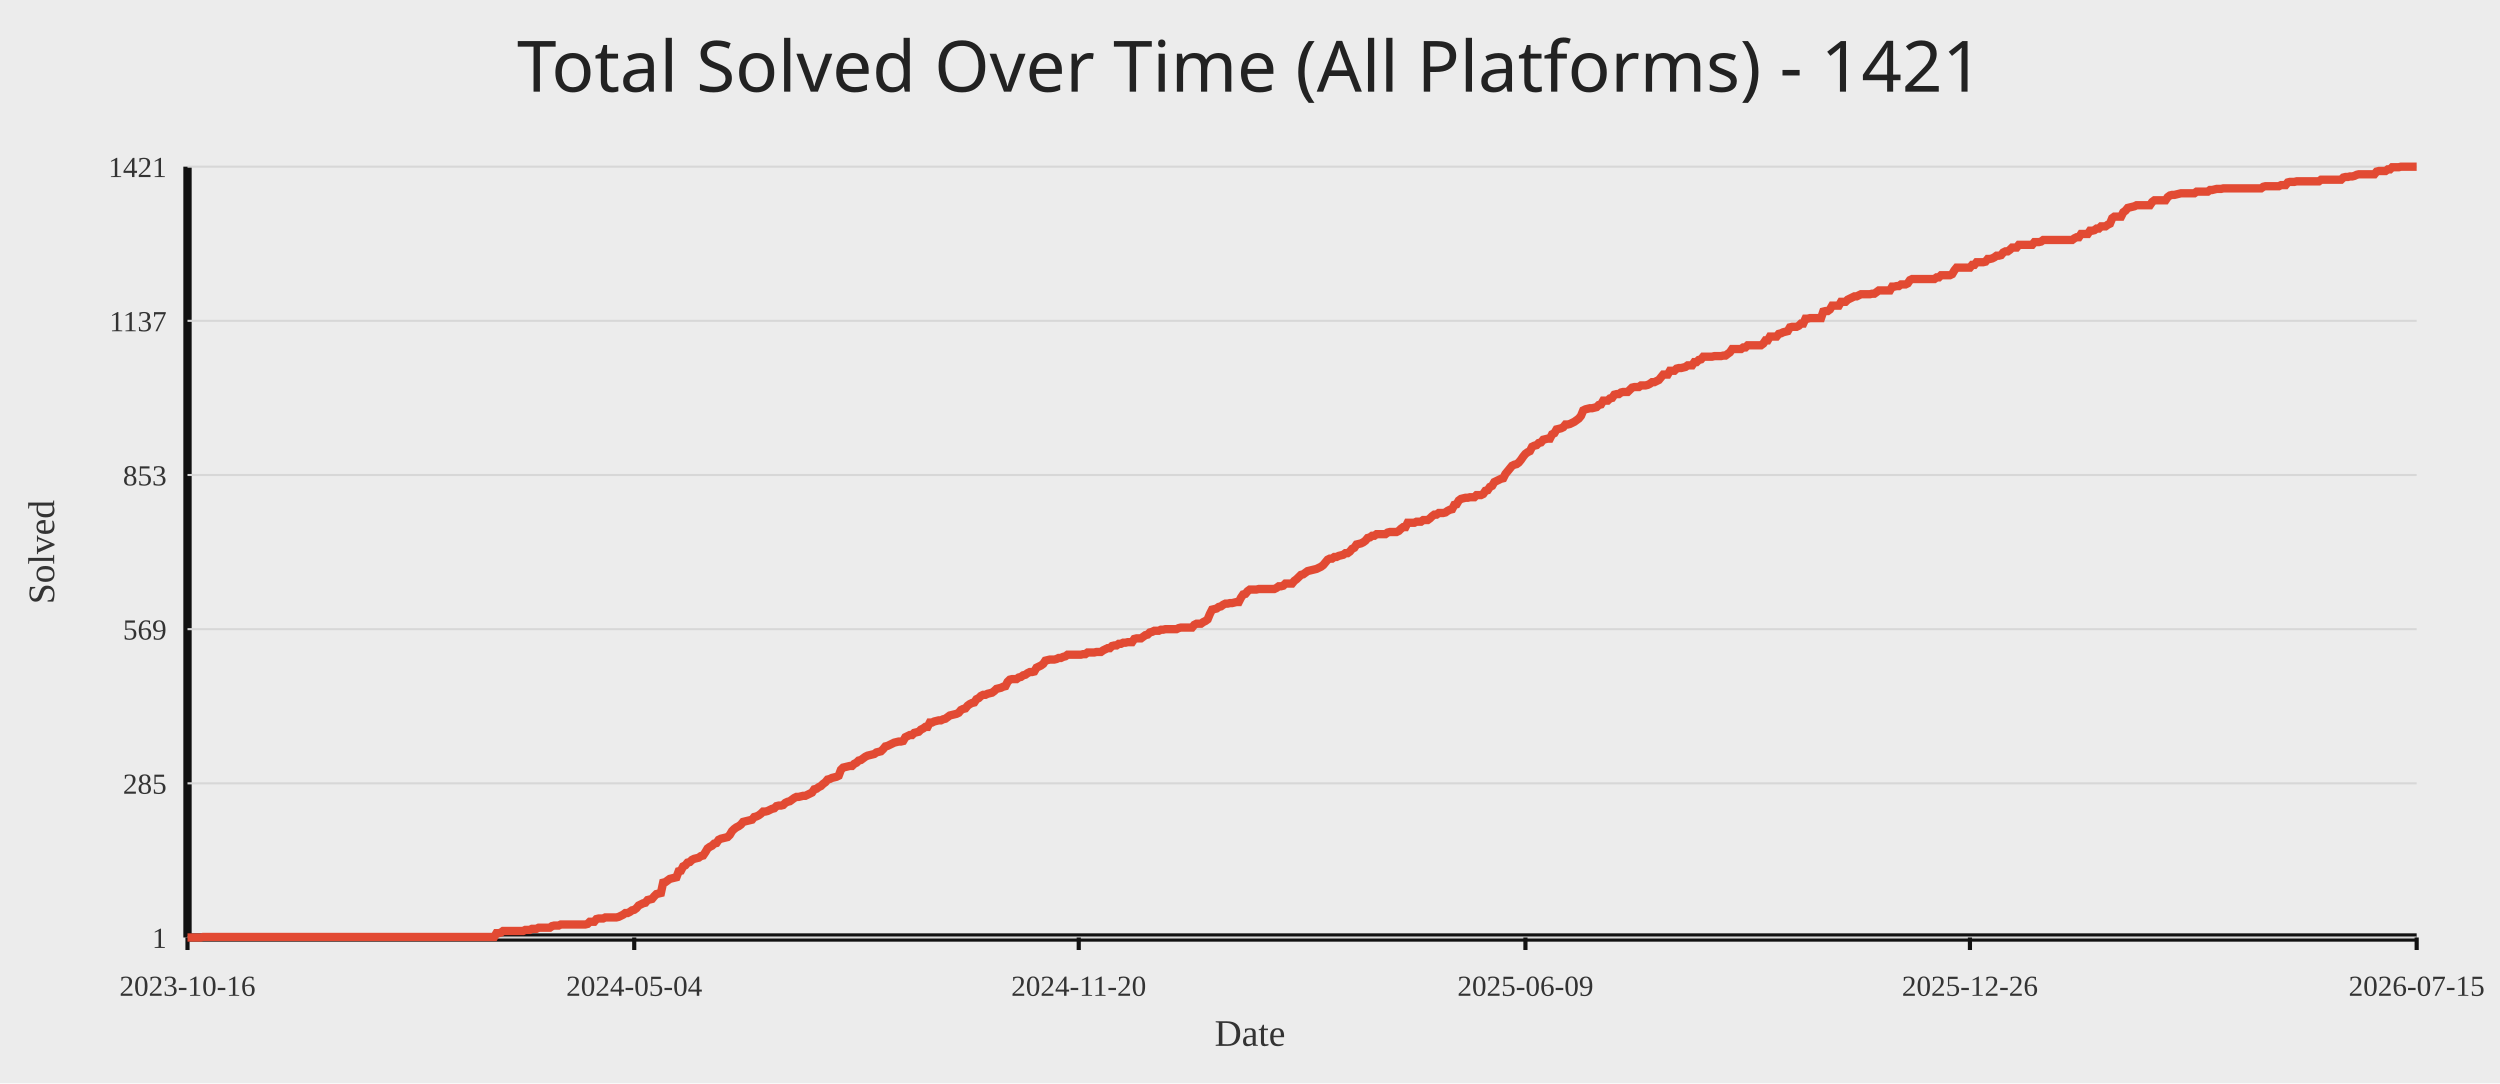
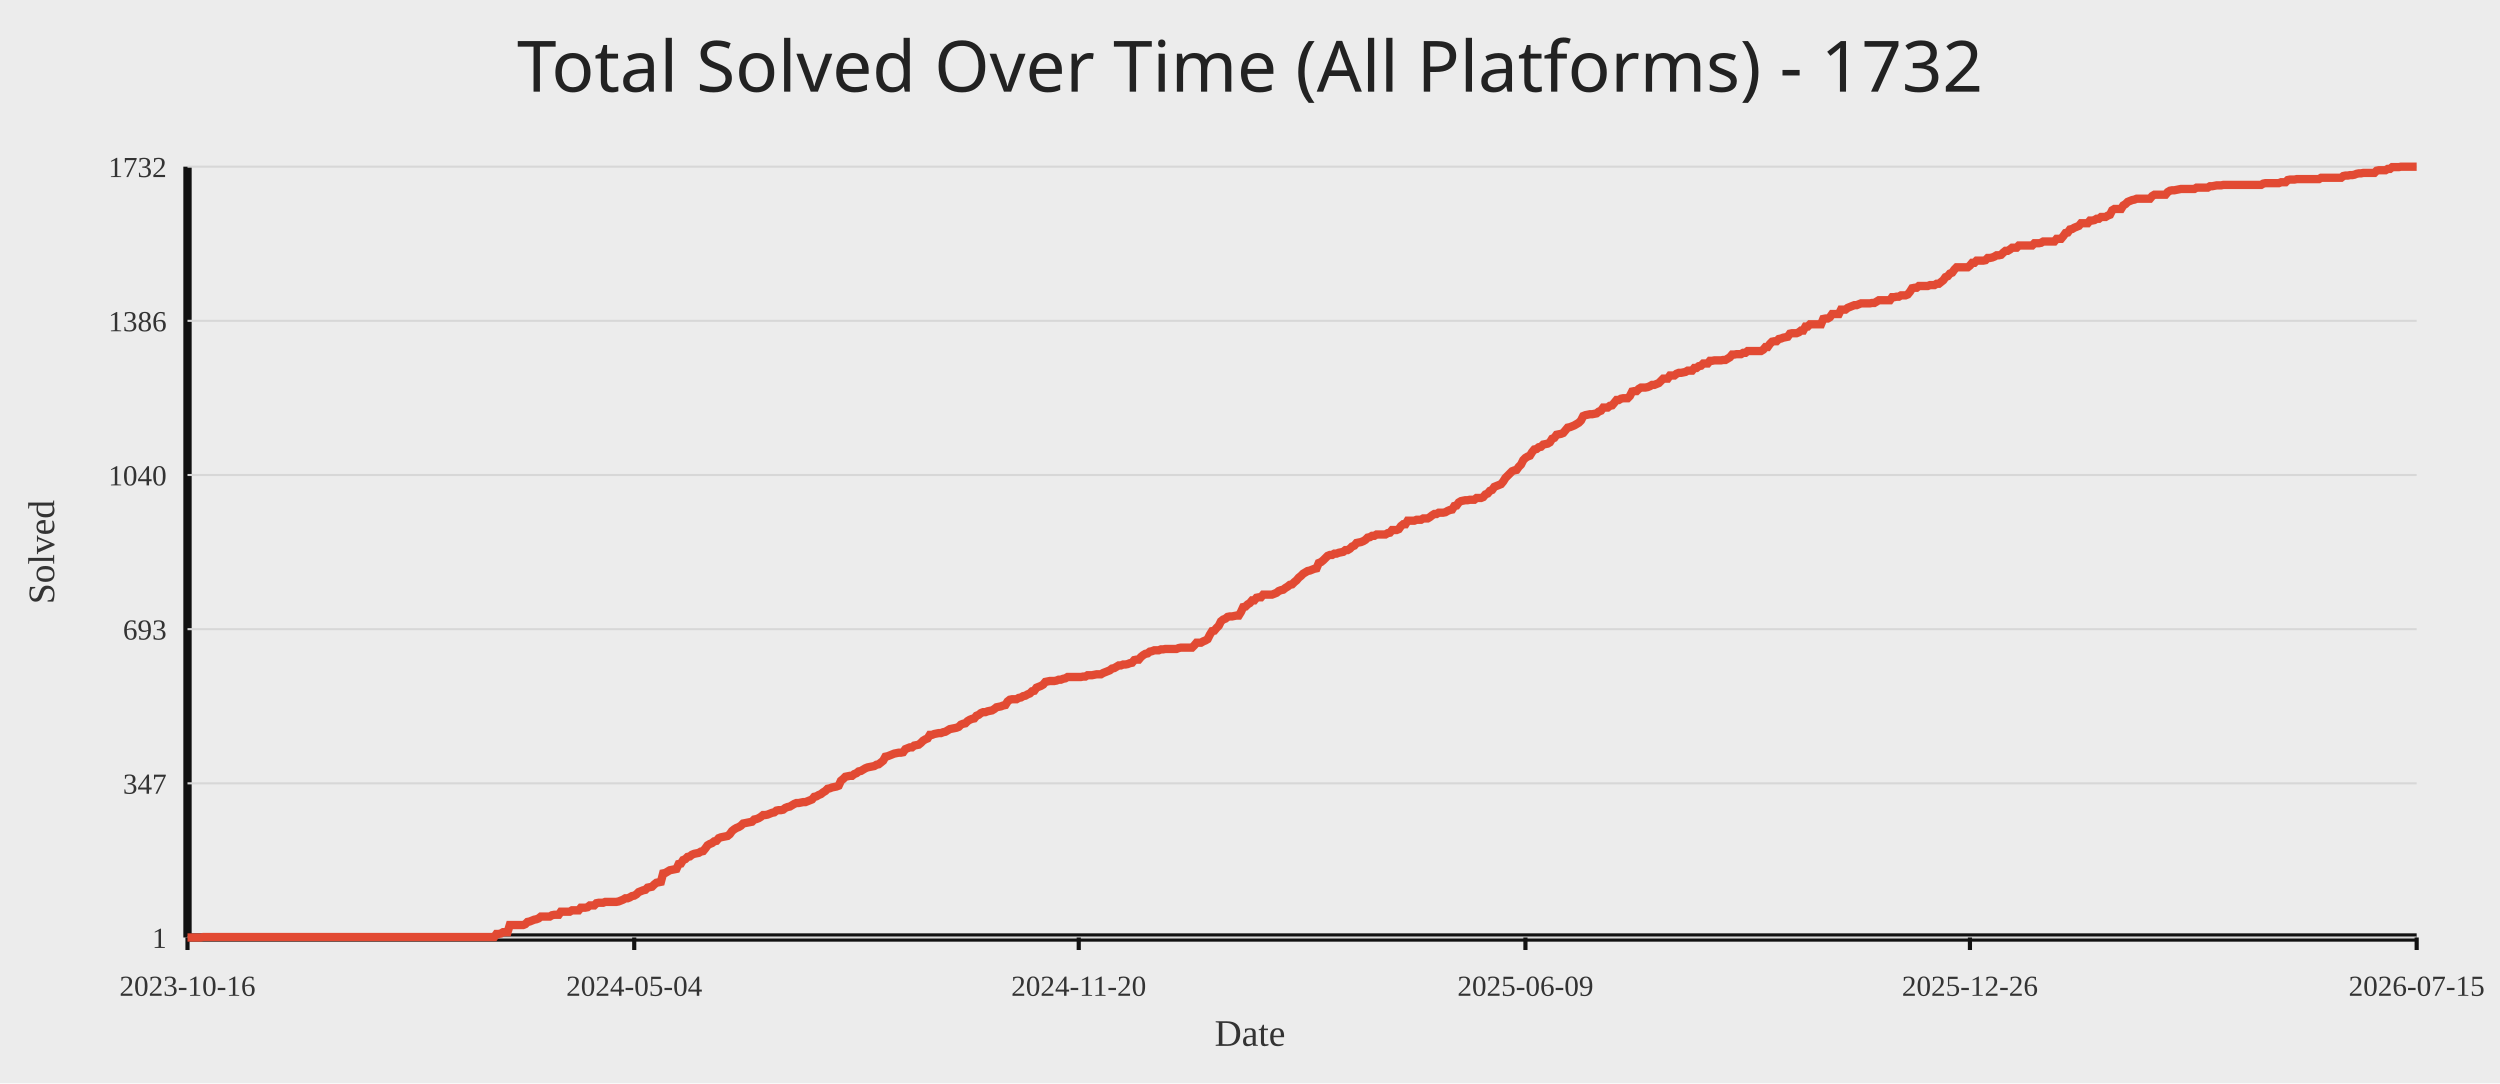
<svg xmlns="http://www.w3.org/2000/svg" width="1200" height="520">
  <rect width="100%" height="100%" fill="#ececec" />
-   <text x="50%" y="44" text-anchor="middle" fill="#222" font-size="34" font-family="Comic Sans MS, Segoe UI">Total Solved Over Time (All Platforms) - 1421</text>
+   <text x="50%" y="44" text-anchor="middle" fill="#222" font-size="34" font-family="Comic Sans MS, Segoe UI">Total Solved Over Time (All Platforms) - 1732</text>
  <line x1="90" y1="450" x2="1160" y2="450" stroke="#111" stroke-width="4" />
  <line x1="90" y1="80" x2="90" y2="450" stroke="#111" stroke-width="4" />
  <line x1="90" y1="450.00" x2="1160" y2="450.00" stroke="#d7d7d7" stroke-width="1" />
  <text x="80" y="455.00" text-anchor="end" fill="#333" font-size="14">1</text>
  <line x1="90" y1="376.00" x2="1160" y2="376.00" stroke="#d7d7d7" stroke-width="1" />
-   <text x="80" y="381.00" text-anchor="end" fill="#333" font-size="14">285</text>
+   <text x="80" y="381.00" text-anchor="end" fill="#333" font-size="14">347</text>
  <line x1="90" y1="302.00" x2="1160" y2="302.00" stroke="#d7d7d7" stroke-width="1" />
-   <text x="80" y="307.00" text-anchor="end" fill="#333" font-size="14">569</text>
+   <text x="80" y="307.00" text-anchor="end" fill="#333" font-size="14">693</text>
  <line x1="90" y1="228.00" x2="1160" y2="228.00" stroke="#d7d7d7" stroke-width="1" />
-   <text x="80" y="233.00" text-anchor="end" fill="#333" font-size="14">853</text>
+   <text x="80" y="233.00" text-anchor="end" fill="#333" font-size="14">1040</text>
  <line x1="90" y1="154.00" x2="1160" y2="154.00" stroke="#d7d7d7" stroke-width="1" />
-   <text x="80" y="159.00" text-anchor="end" fill="#333" font-size="14">1137</text>
+   <text x="80" y="159.00" text-anchor="end" fill="#333" font-size="14">1386</text>
  <line x1="90" y1="80.00" x2="1160" y2="80.00" stroke="#d7d7d7" stroke-width="1" />
-   <text x="80" y="85.00" text-anchor="end" fill="#333" font-size="14">1421</text>
+   <text x="80" y="85.00" text-anchor="end" fill="#333" font-size="14">1732</text>
  <line x1="90.00" y1="450" x2="90.00" y2="456" stroke="#111" stroke-width="2" />
  <text x="90.00" y="478" text-anchor="middle" fill="#333" font-size="14">2023-10-16</text>
  <line x1="304.43" y1="450" x2="304.43" y2="456" stroke="#111" stroke-width="2" />
  <text x="304.43" y="478" text-anchor="middle" fill="#333" font-size="14">2024-05-04</text>
  <line x1="517.79" y1="450" x2="517.79" y2="456" stroke="#111" stroke-width="2" />
  <text x="517.79" y="478" text-anchor="middle" fill="#333" font-size="14">2024-11-20</text>
  <line x1="732.21" y1="450" x2="732.21" y2="456" stroke="#111" stroke-width="2" />
  <text x="732.21" y="478" text-anchor="middle" fill="#333" font-size="14">2025-06-09</text>
  <line x1="945.57" y1="450" x2="945.57" y2="456" stroke="#111" stroke-width="2" />
  <text x="945.57" y="478" text-anchor="middle" fill="#333" font-size="14">2025-12-26</text>
  <line x1="1160.00" y1="450" x2="1160.00" y2="456" stroke="#111" stroke-width="2" />
  <text x="1160.00" y="478" text-anchor="middle" fill="#333" font-size="14">2026-07-15</text>
-   <polyline fill="none" stroke="#e24a33" stroke-width="4" points="90.00,450.00 91.07,450.00 92.13,450.00 93.20,450.00 94.27,450.00 95.33,450.00 96.40,450.00 97.47,449.74 98.53,449.74 99.60,449.74 100.67,449.74 101.73,449.74 102.80,449.74 103.87,449.74 104.94,449.74 106.00,449.74 107.07,449.74 108.14,449.74 109.20,449.74 110.27,449.74 111.34,449.74 112.40,449.74 113.47,449.74 114.54,449.74 115.60,449.74 116.67,449.74 117.74,449.74 118.80,449.74 119.87,449.74 120.94,449.74 122.00,449.74 123.07,449.74 124.14,449.74 125.20,449.74 126.27,449.74 127.34,449.74 128.40,449.74 129.47,449.74 130.54,449.74 131.61,449.74 132.67,449.74 133.74,449.74 134.81,449.74 135.87,449.74 136.94,449.74 138.01,449.74 139.07,449.74 140.14,449.74 141.21,449.74 142.27,449.74 143.34,449.74 144.41,449.74 145.47,449.74 146.54,449.74 147.61,449.74 148.67,449.74 149.74,449.74 150.81,449.74 151.87,449.74 152.94,449.74 154.01,449.74 155.07,449.74 156.14,449.74 157.21,449.74 158.28,449.74 159.34,449.74 160.41,449.74 161.48,449.74 162.54,449.74 163.61,449.74 164.68,449.74 165.74,449.74 166.81,449.74 167.88,449.74 168.94,449.74 170.01,449.74 171.08,449.74 172.14,449.74 173.21,449.74 174.28,449.74 175.34,449.74 176.41,449.74 177.48,449.74 178.54,449.74 179.61,449.74 180.68,449.74 181.74,449.74 182.81,449.74 183.88,449.74 184.95,449.74 186.01,449.74 187.08,449.74 188.15,449.74 189.21,449.74 190.28,449.74 191.35,449.74 192.41,449.74 193.48,449.74 194.55,449.74 195.61,449.74 196.68,449.74 197.75,449.74 198.81,449.74 199.88,449.74 200.95,449.74 202.01,449.74 203.08,449.74 204.15,449.74 205.21,449.74 206.28,449.74 207.35,449.74 208.41,449.74 209.48,449.74 210.55,449.74 211.62,449.74 212.68,449.74 213.75,449.74 214.82,449.74 215.88,449.74 216.95,449.74 218.02,449.74 219.08,449.74 220.15,449.74 221.22,449.74 222.28,449.74 223.35,449.74 224.42,449.74 225.48,449.74 226.55,449.74 227.62,449.74 228.68,449.74 229.75,449.74 230.82,449.74 231.88,449.74 232.95,449.74 234.02,449.74 235.08,449.74 236.15,449.74 237.22,449.74 238.29,447.92 239.35,447.92 240.42,447.65 241.49,446.87 242.55,446.87 243.62,446.87 244.69,446.87 245.75,446.87 246.82,446.87 247.89,446.87 248.95,446.87 250.02,446.87 251.09,446.87 252.15,446.35 253.22,446.35 254.29,446.35 255.35,445.83 256.42,445.83 257.49,445.83 258.55,445.31 259.62,445.31 260.69,445.31 261.75,445.31 262.82,445.31 263.89,445.31 264.96,444.53 266.02,444.27 267.09,444.27 268.16,444.27 269.22,443.75 270.29,443.75 271.36,443.75 272.42,443.75 273.49,443.75 274.56,443.75 275.62,443.75 276.69,443.75 277.76,443.75 278.82,443.75 279.89,443.75 280.96,443.75 282.02,443.49 283.09,442.44 284.16,442.44 285.22,442.44 286.29,441.14 287.36,440.88 288.42,440.88 289.49,440.88 290.56,440.36 291.63,440.36 292.69,440.36 293.76,440.36 294.83,440.36 295.89,440.36 296.96,440.10 298.03,439.58 299.09,439.06 300.16,438.27 301.23,438.27 302.29,437.75 303.36,436.97 304.43,436.71 305.49,435.93 306.56,434.63 307.63,434.11 308.69,433.58 309.76,433.32 310.83,432.02 311.89,431.76 312.96,431.50 314.03,430.20 315.09,429.15 316.16,428.89 317.23,428.63 318.30,423.68 319.36,423.42 320.43,422.64 321.50,421.86 322.56,421.60 323.63,421.34 324.70,421.08 325.76,418.21 326.83,417.95 327.90,415.87 328.96,415.35 330.03,414.04 331.10,413.78 332.16,412.74 333.23,412.22 334.30,411.96 335.36,411.70 336.43,410.92 337.50,410.65 338.56,409.09 339.63,407.27 340.70,406.49 341.76,405.96 342.83,404.92 343.90,404.66 344.97,403.10 346.03,402.58 347.10,402.32 348.17,402.06 349.23,401.80 350.30,400.75 351.37,398.93 352.43,397.89 353.50,397.11 354.57,396.58 355.63,395.80 356.70,394.50 357.77,394.24 358.83,393.98 359.90,393.72 360.97,393.46 362.03,392.15 363.10,391.89 364.17,391.37 365.23,390.59 366.30,389.55 367.37,389.55 368.43,389.29 369.50,388.77 370.57,388.25 371.64,387.99 372.70,386.94 373.77,386.68 374.84,386.68 375.90,386.42 376.97,385.38 378.04,384.86 379.10,384.60 380.17,383.82 381.24,383.04 382.30,382.51 383.37,382.51 384.44,382.25 385.50,381.99 386.57,381.99 387.64,381.47 388.70,380.95 389.77,380.43 390.84,378.87 391.90,378.61 392.97,377.82 394.04,377.30 395.10,376.26 396.17,375.48 397.24,374.18 398.31,373.92 399.37,373.39 400.44,373.13 401.51,372.87 402.57,372.35 403.64,369.49 404.71,368.44 405.77,368.18 406.84,367.92 407.91,367.66 408.97,367.66 410.04,366.62 411.11,366.10 412.17,365.06 413.24,364.80 414.31,364.01 415.37,363.23 416.44,362.71 417.51,362.45 418.57,362.19 419.64,361.93 420.71,361.15 421.77,360.89 422.84,360.63 423.91,359.58 424.98,358.28 426.04,358.02 427.11,357.50 428.18,356.98 429.24,356.46 430.31,356.20 431.38,355.94 432.44,355.94 433.51,355.68 434.58,353.85 435.64,353.33 436.71,352.81 437.78,352.81 438.84,351.77 439.91,351.51 440.98,351.25 442.04,350.20 443.11,349.68 444.18,348.90 445.24,348.90 446.31,346.82 447.38,346.82 448.44,346.30 449.51,346.04 450.58,345.77 451.65,345.77 452.71,345.25 453.78,344.99 454.85,344.21 455.91,343.43 456.98,343.17 458.05,342.91 459.11,342.65 460.18,342.13 461.25,340.82 462.31,340.30 463.38,340.04 464.45,338.74 465.51,337.96 466.58,337.44 467.65,337.18 468.71,335.61 469.78,335.09 470.85,334.05 471.91,333.53 472.98,333.53 474.05,333.01 475.11,332.75 476.18,332.49 477.25,331.70 478.32,330.66 479.38,330.40 480.45,330.14 481.52,329.62 482.58,329.36 483.65,327.27 484.72,326.23 485.78,325.97 486.85,325.97 487.92,325.97 488.98,325.19 490.05,324.93 491.12,324.15 492.18,323.89 493.25,323.11 494.32,322.58 495.38,322.58 496.45,322.32 497.52,320.50 498.58,319.98 499.65,319.46 500.72,318.68 501.78,317.11 502.85,316.85 503.92,316.59 504.99,316.59 506.05,316.59 507.12,316.33 508.19,315.81 509.25,315.81 510.32,315.29 511.39,315.03 512.45,314.25 513.52,314.25 514.59,314.25 515.65,314.25 516.72,314.25 517.79,314.25 518.85,314.25 519.92,313.99 520.99,313.99 522.05,313.20 523.12,313.20 524.19,313.20 525.25,313.20 526.32,312.94 527.39,312.94 528.45,312.94 529.52,312.16 530.59,311.64 531.66,311.12 532.72,311.12 533.79,310.08 534.86,309.82 535.92,309.82 536.99,309.04 538.06,309.04 539.12,308.51 540.19,308.51 541.26,308.25 542.32,308.25 543.39,308.25 544.46,306.69 545.52,306.43 546.59,306.43 547.66,306.43 548.72,305.65 549.79,304.87 550.86,304.61 551.92,303.56 552.99,303.30 554.06,302.78 555.12,302.78 556.19,302.78 557.26,302.26 558.33,302.26 559.39,302.00 560.46,302.00 561.53,302.00 562.59,302.00 563.66,302.00 564.73,302.00 565.79,301.48 566.86,301.22 567.93,301.22 568.99,301.22 570.06,301.22 571.13,301.22 572.19,301.22 573.26,299.92 574.33,299.39 575.39,299.39 576.46,299.39 577.53,298.61 578.59,298.09 579.66,297.31 580.73,294.70 581.79,292.62 582.86,292.36 583.93,292.10 585.00,291.32 586.06,291.06 587.13,290.27 588.20,289.75 589.26,289.75 590.33,289.49 591.40,289.49 592.46,289.23 593.53,288.97 594.60,288.97 595.66,286.89 596.73,285.32 597.80,285.06 598.86,283.76 599.93,282.98 601.00,282.98 602.06,282.98 603.13,282.98 604.20,282.72 605.26,282.72 606.33,282.72 607.40,282.72 608.46,282.72 609.53,282.72 610.60,282.72 611.67,282.72 612.73,282.20 613.80,281.42 614.87,281.42 615.93,281.15 617.00,280.11 618.07,280.11 619.13,280.11 620.20,280.11 621.27,278.81 622.33,278.03 623.40,276.99 624.47,275.94 625.53,275.68 626.60,274.90 627.67,274.12 628.73,273.86 629.80,273.60 630.87,273.34 631.93,273.08 633.00,272.56 634.07,272.04 635.13,271.25 636.20,269.95 637.27,268.65 638.33,268.13 639.40,268.13 640.47,267.35 641.54,267.35 642.60,266.82 643.67,266.56 644.74,266.30 645.80,265.52 646.87,265.52 647.94,264.74 649.00,263.44 650.07,262.92 651.14,261.35 652.20,261.09 653.27,260.83 654.34,260.31 655.40,259.53 656.47,258.23 657.54,257.96 658.60,257.18 659.67,257.18 660.74,256.40 661.80,256.40 662.87,256.40 663.94,256.40 665.00,256.40 666.07,255.62 667.14,255.36 668.21,255.36 669.27,255.36 670.34,255.36 671.41,254.84 672.47,253.80 673.54,253.01 674.61,253.01 675.67,250.93 676.74,250.93 677.81,250.93 678.87,250.93 679.94,250.41 681.01,250.41 682.07,250.41 683.14,249.63 684.21,249.63 685.27,249.63 686.34,248.85 687.41,247.80 688.47,247.02 689.54,247.02 690.61,246.24 691.67,246.24 692.74,246.24 693.81,245.98 694.88,245.20 695.94,244.68 697.01,244.42 698.08,242.33 699.14,242.07 700.21,240.25 701.28,239.46 702.34,239.20 703.41,238.94 704.48,238.94 705.54,238.68 706.61,238.68 707.68,238.68 708.74,237.64 709.81,237.64 710.88,237.64 711.94,237.12 713.01,235.56 714.08,235.30 715.14,233.73 716.21,233.21 717.28,231.39 718.34,230.87 719.41,230.35 720.48,229.82 721.55,229.56 722.61,227.48 723.68,226.18 724.75,224.87 725.81,223.57 726.88,223.05 727.95,222.79 729.01,222.01 730.08,220.70 731.15,219.14 732.21,217.84 733.28,217.06 734.35,216.54 735.41,214.45 736.48,213.93 737.55,213.67 738.61,212.63 739.68,212.37 740.75,211.06 741.81,210.80 742.88,210.54 743.95,210.54 745.01,208.46 746.08,207.94 747.15,206.11 748.22,205.85 749.28,205.59 750.35,205.07 751.42,203.77 752.48,203.77 753.55,203.51 754.62,202.99 755.68,202.46 756.75,201.68 757.82,200.90 758.88,199.60 759.95,196.99 761.02,196.47 762.08,196.21 763.15,195.95 764.22,195.95 765.28,195.69 766.35,195.43 767.42,194.39 768.48,194.13 769.55,192.30 770.62,192.30 771.68,192.30 772.75,191.26 773.82,191.00 774.89,189.44 775.95,189.18 777.02,189.18 778.09,188.39 779.15,188.13 780.22,188.13 781.29,188.13 782.35,187.09 783.42,186.05 784.49,185.79 785.55,185.79 786.62,185.79 787.69,185.01 788.75,185.01 789.82,185.01 790.89,184.75 791.95,184.23 793.02,183.44 794.09,183.44 795.15,182.92 796.22,182.40 797.29,181.10 798.35,179.80 799.42,179.80 800.49,179.80 801.56,177.97 802.62,177.97 803.69,177.97 804.76,176.93 805.82,176.67 806.89,176.67 807.96,176.41 809.02,176.15 810.09,175.37 811.16,175.37 812.22,175.37 813.29,173.80 814.36,173.80 815.42,172.76 816.49,172.50 817.56,171.20 818.62,171.20 819.69,171.20 820.76,171.20 821.82,171.20 822.89,170.94 823.96,170.94 825.02,170.94 826.09,170.94 827.16,170.68 828.23,170.68 829.29,169.89 830.36,169.11 831.43,167.55 832.49,167.55 833.56,167.55 834.63,167.55 835.69,167.55 836.76,166.77 837.83,166.77 838.89,165.73 839.96,165.73 841.03,165.73 842.09,165.73 843.16,165.73 844.23,165.73 845.29,165.73 846.36,164.94 847.43,163.38 848.49,163.38 849.56,161.56 850.63,161.56 851.69,161.56 852.76,161.56 853.83,160.25 854.90,159.99 855.96,159.47 857.03,159.21 858.10,158.95 859.16,157.13 860.23,156.87 861.30,156.87 862.36,156.87 863.43,156.35 864.50,155.30 865.56,155.30 866.63,152.96 867.70,152.96 868.76,152.70 869.83,152.70 870.90,152.70 871.96,152.70 873.03,152.70 874.10,152.70 875.16,149.57 876.23,149.31 877.30,149.31 878.36,148.53 879.43,146.70 880.50,146.70 881.57,146.70 882.63,146.70 883.70,144.88 884.77,144.88 885.83,144.88 886.90,143.84 887.97,143.32 889.03,142.80 890.10,142.27 891.17,142.27 892.23,141.75 893.30,141.23 894.37,141.23 895.43,141.23 896.50,141.23 897.57,141.23 898.63,140.97 899.70,140.97 900.77,140.19 901.83,139.41 902.90,139.41 903.97,139.41 905.03,139.41 906.10,139.41 907.17,139.41 908.24,137.58 909.30,137.58 910.37,137.32 911.44,137.32 912.50,136.54 913.57,136.54 914.64,136.54 915.70,136.02 916.77,134.46 917.84,133.94 918.90,133.94 919.97,133.94 921.04,133.94 922.10,133.94 923.17,133.94 924.24,133.94 925.30,133.94 926.37,133.94 927.44,133.94 928.50,133.94 929.57,133.15 930.64,133.15 931.70,132.11 932.77,132.11 933.84,132.11 934.91,132.11 935.97,132.11 937.04,131.59 938.11,129.77 939.17,128.46 940.24,128.46 941.31,128.46 942.37,128.46 943.44,128.46 944.51,128.46 945.57,128.46 946.64,127.16 947.71,127.16 948.77,125.86 949.84,125.86 950.91,125.86 951.97,125.86 953.04,125.60 954.11,124.30 955.17,124.30 956.24,124.04 957.31,123.51 958.37,122.73 959.44,122.73 960.51,122.47 961.58,121.17 962.64,120.65 963.71,120.65 964.78,119.87 965.84,118.82 966.91,118.82 967.98,118.82 969.04,117.52 970.11,117.52 971.18,117.52 972.24,117.52 973.31,117.52 974.38,117.52 975.44,117.52 976.51,116.22 977.58,116.22 978.64,116.22 979.71,115.96 980.78,115.18 981.84,115.18 982.91,115.18 983.98,115.18 985.04,115.18 986.11,115.18 987.18,115.18 988.25,115.18 989.31,115.18 990.38,115.18 991.45,115.18 992.51,115.18 993.58,115.18 994.65,115.18 995.71,114.39 996.78,113.87 997.85,113.87 998.91,112.31 999.98,112.31 1001.05,112.31 1002.11,112.31 1003.18,110.75 1004.25,110.75 1005.31,110.49 1006.38,109.70 1007.45,109.70 1008.51,108.66 1009.58,108.66 1010.65,108.66 1011.71,107.88 1012.78,107.36 1013.85,104.75 1014.92,103.97 1015.98,103.97 1017.05,103.97 1018.12,103.97 1019.18,101.89 1020.25,101.11 1021.32,99.80 1022.38,99.54 1023.45,99.28 1024.52,99.02 1025.58,98.50 1026.65,98.50 1027.72,98.50 1028.78,98.50 1029.85,98.50 1030.92,98.50 1031.98,98.50 1033.05,96.94 1034.12,96.15 1035.18,96.15 1036.25,96.15 1037.32,96.15 1038.38,96.15 1039.45,96.15 1040.52,94.59 1041.59,93.81 1042.65,93.55 1043.72,93.55 1044.79,93.29 1045.85,93.03 1046.92,92.77 1047.99,92.77 1049.05,92.77 1050.12,92.77 1051.19,92.77 1052.25,92.77 1053.32,92.77 1054.39,91.99 1055.45,91.99 1056.52,91.99 1057.59,91.99 1058.65,91.99 1059.72,91.99 1060.79,91.20 1061.85,91.20 1062.92,90.94 1063.99,90.68 1065.05,90.68 1066.12,90.68 1067.19,90.42 1068.26,90.42 1069.32,90.42 1070.39,90.42 1071.46,90.42 1072.52,90.42 1073.59,90.42 1074.66,90.42 1075.72,90.42 1076.79,90.42 1077.86,90.42 1078.92,90.42 1079.99,90.42 1081.06,90.42 1082.12,90.42 1083.19,90.42 1084.26,90.42 1085.32,90.42 1086.39,89.64 1087.46,89.38 1088.52,89.38 1089.59,89.38 1090.66,89.38 1091.72,89.38 1092.79,89.38 1093.86,89.38 1094.93,88.86 1095.99,88.86 1097.06,88.86 1098.13,87.56 1099.19,87.30 1100.26,87.30 1101.33,87.30 1102.39,87.04 1103.46,87.04 1104.53,87.04 1105.59,87.04 1106.66,87.04 1107.73,87.04 1108.79,87.04 1109.86,87.04 1110.93,87.04 1111.99,87.04 1113.06,87.04 1114.13,86.25 1115.19,86.25 1116.26,86.25 1117.33,86.25 1118.39,86.25 1119.46,86.25 1120.53,86.25 1121.60,86.25 1122.66,86.25 1123.73,86.25 1124.80,85.21 1125.86,84.95 1126.93,84.95 1128.00,84.69 1129.06,84.69 1130.13,84.43 1131.20,83.91 1132.26,83.65 1133.33,83.65 1134.40,83.65 1135.46,83.65 1136.53,83.65 1137.60,83.65 1138.66,83.65 1139.73,83.65 1140.80,82.35 1141.86,82.08 1142.93,82.08 1144.00,82.08 1145.06,82.08 1146.13,81.30 1147.20,81.30 1148.27,80.26 1149.33,80.26 1150.40,80.26 1151.47,80.26 1152.53,80.00 1153.60,80.00 1154.67,80.00 1155.73,80.00 1156.80,80.00 1157.87,80.00 1158.93,80.00 1160.00,80.00" />
+   <polyline fill="none" stroke="#e24a33" stroke-width="4" points="90.00,450.00 91.07,450.00 92.13,450.00 93.20,450.00 94.27,450.00 95.33,450.00 96.40,450.00 97.47,449.79 98.53,449.79 99.60,449.79 100.67,449.79 101.73,449.79 102.80,449.79 103.87,449.79 104.94,449.79 106.00,449.79 107.07,449.79 108.14,449.79 109.20,449.79 110.27,449.79 111.34,449.79 112.40,449.79 113.47,449.79 114.54,449.79 115.60,449.79 116.67,449.79 117.74,449.79 118.80,449.79 119.87,449.79 120.94,449.79 122.00,449.79 123.07,449.79 124.14,449.79 125.20,449.79 126.27,449.79 127.34,449.79 128.40,449.79 129.47,449.79 130.54,449.79 131.61,449.79 132.67,449.79 133.74,449.79 134.81,449.79 135.87,449.79 136.94,449.79 138.01,449.79 139.07,449.79 140.14,449.79 141.21,449.79 142.27,449.79 143.34,449.79 144.41,449.79 145.47,449.79 146.54,449.79 147.61,449.79 148.67,449.79 149.74,449.79 150.81,449.79 151.87,449.79 152.94,449.79 154.01,449.79 155.07,449.79 156.14,449.79 157.21,449.79 158.28,449.79 159.34,449.79 160.41,449.79 161.48,449.79 162.54,449.79 163.61,449.79 164.68,449.79 165.74,449.79 166.81,449.79 167.88,449.79 168.94,449.79 170.01,449.79 171.08,449.79 172.14,449.79 173.21,449.79 174.28,449.79 175.34,449.79 176.41,449.79 177.48,449.79 178.54,449.79 179.61,449.79 180.68,449.79 181.74,449.79 182.81,449.79 183.88,449.79 184.95,449.79 186.01,449.79 187.08,449.79 188.15,449.79 189.21,449.79 190.28,449.79 191.35,449.79 192.41,449.79 193.48,449.79 194.55,449.79 195.61,449.79 196.68,449.79 197.75,449.79 198.81,449.79 199.88,449.79 200.95,449.79 202.01,449.79 203.08,449.79 204.15,449.79 205.21,449.79 206.28,449.79 207.35,449.79 208.41,449.79 209.48,449.79 210.55,449.79 211.62,449.79 212.68,449.79 213.75,449.79 214.82,449.79 215.88,449.79 216.95,449.79 218.02,449.79 219.08,449.79 220.15,449.79 221.22,449.79 222.28,449.79 223.35,449.79 224.42,449.79 225.48,449.79 226.55,449.79 227.62,449.79 228.68,449.79 229.75,449.79 230.82,449.79 231.88,449.79 232.95,449.79 234.02,449.79 235.08,449.79 236.15,449.79 237.22,449.79 238.29,448.29 239.35,448.29 240.42,448.08 241.49,447.44 242.55,447.44 243.62,447.44 244.69,444.02 245.75,444.02 246.82,444.02 247.89,444.02 248.95,444.02 250.02,444.02 251.09,444.02 252.15,443.59 253.22,442.52 254.29,442.31 255.35,441.88 256.42,441.45 257.49,441.24 258.55,440.81 259.62,439.95 260.69,439.95 261.75,439.95 262.82,439.95 263.89,439.95 264.96,439.31 266.02,439.10 267.09,439.10 268.16,439.10 269.22,437.60 270.29,437.60 271.36,437.60 272.42,437.60 273.49,437.60 274.56,436.96 275.62,436.96 276.69,436.96 277.76,436.96 278.82,435.68 279.89,435.68 280.96,435.68 282.02,435.47 283.09,434.61 284.16,434.61 285.22,434.61 286.29,433.54 287.36,433.33 288.42,433.33 289.49,433.33 290.56,432.90 291.63,432.90 292.69,432.90 293.76,432.90 294.83,432.90 295.89,432.90 296.96,432.69 298.03,432.26 299.09,431.83 300.16,431.19 301.23,431.19 302.29,430.76 303.36,430.12 304.43,429.91 305.49,429.27 306.56,428.20 307.63,427.77 308.69,427.34 309.76,427.13 310.83,426.06 311.89,425.85 312.96,425.63 314.03,424.56 315.09,423.71 316.16,423.50 317.23,423.28 318.30,419.22 319.36,419.01 320.43,418.37 321.50,417.72 322.56,417.51 323.63,417.30 324.70,417.08 325.76,414.73 326.83,414.52 327.90,412.81 328.96,412.38 330.03,411.31 331.10,411.10 332.16,410.24 333.23,409.82 334.30,409.60 335.36,409.39 336.43,408.75 337.50,408.53 338.56,407.25 339.63,405.75 340.70,405.11 341.76,404.69 342.83,403.83 343.90,403.62 344.97,402.33 346.03,401.91 347.10,401.69 348.17,401.48 349.23,401.27 350.30,400.41 351.37,398.91 352.43,398.06 353.50,397.42 354.57,396.99 355.63,396.35 356.70,395.28 357.77,395.07 358.83,394.85 359.90,394.64 360.97,394.43 362.03,393.36 363.10,393.14 364.17,392.72 365.23,392.07 366.30,391.22 367.37,391.22 368.43,391.01 369.50,390.58 370.57,390.15 371.64,389.94 372.70,389.08 373.77,388.87 374.84,388.87 375.90,388.65 376.97,387.80 378.04,387.37 379.10,387.16 380.17,386.52 381.24,385.88 382.30,385.45 383.37,385.45 384.44,385.23 385.50,385.02 386.57,385.02 387.64,384.59 388.70,384.17 389.77,383.74 390.84,382.46 391.90,382.24 392.97,381.60 394.04,381.17 395.10,380.32 396.17,379.68 397.24,378.61 398.31,378.39 399.37,377.97 400.44,377.75 401.51,377.54 402.57,377.11 403.64,374.76 404.71,373.91 405.77,372.84 406.84,372.62 407.91,372.41 408.97,372.41 410.04,371.55 411.11,371.13 412.17,370.27 413.24,370.06 414.31,369.42 415.37,368.78 416.44,368.35 417.51,368.13 418.57,367.92 419.64,367.71 420.71,367.07 421.77,366.85 422.84,366.00 423.91,365.14 424.98,363.22 426.04,363.00 427.11,362.58 428.18,362.15 429.24,361.72 430.31,361.51 431.38,361.29 432.44,361.29 433.51,361.08 434.58,359.58 435.64,359.16 436.71,358.73 437.78,358.73 438.84,357.87 439.91,357.66 440.98,357.45 442.04,356.59 443.11,355.52 444.18,354.88 445.24,354.45 446.31,352.74 447.38,352.74 448.44,352.32 449.51,352.10 450.58,351.89 451.65,351.89 452.71,351.46 453.78,351.25 454.85,350.61 455.91,349.97 456.98,349.75 458.05,349.54 459.11,349.32 460.18,348.90 461.25,347.83 462.31,347.40 463.38,347.19 464.45,346.12 465.51,345.48 466.58,345.05 467.65,344.84 468.71,343.55 469.78,343.13 470.85,342.27 471.91,341.84 472.98,341.84 474.05,341.42 475.11,341.20 476.18,340.99 477.25,340.35 478.32,339.49 479.38,339.28 480.45,339.06 481.52,338.64 482.58,338.42 483.65,336.71 484.72,335.86 485.78,335.64 486.85,335.64 487.92,335.64 488.98,335.00 490.05,334.79 491.12,334.15 492.18,333.93 493.25,333.29 494.32,332.87 495.38,331.80 496.45,331.58 497.52,330.09 498.58,329.66 499.65,329.23 500.72,328.59 501.78,327.31 502.85,327.09 503.92,326.88 504.99,326.88 506.05,326.88 507.12,326.67 508.19,326.24 509.25,326.24 510.32,325.81 511.39,325.60 512.45,324.96 513.52,324.96 514.59,324.96 515.65,324.96 516.72,324.96 517.79,324.96 518.85,324.96 519.92,324.74 520.99,324.74 522.05,324.10 523.12,324.10 524.19,324.10 525.25,323.89 526.32,323.67 527.39,323.67 528.45,323.67 529.52,323.03 530.59,322.61 531.66,322.18 532.72,321.75 533.79,320.90 534.86,320.68 535.92,320.04 536.99,319.40 538.06,319.40 539.12,318.97 540.19,318.97 541.26,318.76 542.32,318.33 543.39,318.12 544.46,316.83 545.52,316.62 546.59,316.62 547.66,315.34 548.72,314.48 549.79,313.84 550.86,313.63 551.92,312.77 552.99,312.56 554.06,312.13 555.12,312.13 556.19,312.13 557.26,311.70 558.33,311.70 559.39,311.49 560.46,311.49 561.53,311.49 562.59,311.49 563.66,311.49 564.73,311.49 565.79,311.06 566.86,310.85 567.93,310.85 568.99,310.85 570.06,310.85 571.13,310.85 572.19,310.85 573.26,309.78 574.33,308.50 575.39,308.50 576.46,308.50 577.53,307.86 578.59,307.43 579.66,306.79 580.73,304.65 581.79,302.94 582.86,302.73 583.93,301.44 585.00,300.38 586.06,298.24 587.13,297.38 588.20,296.96 589.26,296.10 590.33,295.89 591.40,295.89 592.46,295.67 593.53,295.46 594.60,295.46 595.66,293.75 596.73,291.40 597.80,291.18 598.86,290.12 599.93,289.47 601.00,288.19 602.06,288.19 603.13,286.91 604.20,286.70 605.26,286.70 606.33,285.41 607.40,285.41 608.46,285.41 609.53,285.41 610.60,285.41 611.67,284.99 612.73,284.56 613.80,283.70 614.87,283.28 615.93,283.06 617.00,282.21 618.07,281.57 619.13,280.71 620.20,280.50 621.27,279.43 622.33,278.57 623.40,277.29 624.47,276.44 625.53,275.37 626.60,274.73 627.67,274.08 628.73,273.87 629.80,273.44 630.87,273.02 631.93,272.80 633.00,270.24 634.07,269.81 635.13,268.95 636.20,267.89 637.27,266.82 638.33,266.39 639.40,266.39 640.47,265.75 641.54,265.75 642.60,265.32 643.67,265.11 644.74,264.89 645.80,264.04 646.87,264.04 647.94,263.40 649.00,262.33 650.07,261.90 651.14,260.62 652.20,260.40 653.27,260.19 654.34,259.76 655.40,259.12 656.47,258.05 657.54,257.84 658.60,257.20 659.67,257.20 660.74,256.56 661.80,256.56 662.87,256.56 663.94,256.56 665.00,256.56 666.07,255.92 667.14,255.70 668.21,254.42 669.27,254.42 670.34,254.42 671.41,253.99 672.47,252.50 673.54,251.64 674.61,251.64 675.67,249.93 676.74,249.93 677.81,249.93 678.87,249.93 679.94,249.50 681.01,249.50 682.07,249.50 683.14,248.86 684.21,248.86 685.27,248.86 686.34,248.22 687.41,247.37 688.47,246.72 689.54,246.72 690.61,246.08 691.67,246.08 692.74,246.08 693.81,245.87 694.88,245.23 695.94,244.80 697.01,244.59 698.08,242.88 699.14,242.66 700.21,241.17 701.28,240.53 702.34,240.31 703.41,240.10 704.48,240.10 705.54,239.88 706.61,239.88 707.68,239.88 708.74,239.03 709.81,239.03 710.88,239.03 711.94,238.60 713.01,237.32 714.08,236.89 715.14,235.61 716.21,235.18 717.28,233.69 718.34,233.26 719.41,232.83 720.48,232.40 721.55,231.12 722.61,229.41 723.68,228.34 724.75,227.27 725.81,226.20 726.88,225.78 727.95,225.56 729.01,224.07 730.08,223.00 731.15,220.86 732.21,219.79 733.28,219.15 734.35,218.72 735.41,217.01 736.48,215.73 737.55,215.52 738.61,214.66 739.68,214.45 740.75,213.38 741.81,213.17 742.88,212.95 743.95,212.31 745.01,210.60 746.08,210.17 747.15,208.68 748.22,208.46 749.28,208.25 750.35,207.82 751.42,206.54 752.48,205.26 753.55,205.04 754.62,204.62 755.68,204.19 756.75,203.55 757.82,202.91 758.88,201.84 759.95,199.70 761.02,199.27 762.08,199.06 763.15,198.84 764.22,198.84 765.28,198.63 766.35,198.42 767.42,197.56 768.48,197.13 769.55,195.64 770.62,195.64 771.68,195.64 772.75,194.78 773.82,194.57 774.89,193.29 775.95,192.00 777.02,192.00 778.09,191.36 779.15,191.15 780.22,191.15 781.29,191.15 782.35,190.08 783.42,187.94 784.49,187.73 785.55,187.73 786.62,186.66 787.69,186.02 788.75,186.02 789.82,186.02 790.89,185.81 791.95,185.38 793.02,184.74 794.09,184.74 795.15,184.31 796.22,183.88 797.29,182.81 798.35,181.74 799.42,181.74 800.49,181.74 801.56,180.25 802.62,180.25 803.69,180.25 804.76,179.39 805.82,178.97 806.89,178.97 807.96,178.75 809.02,178.54 810.09,177.90 811.16,177.90 812.22,177.90 813.29,176.61 814.36,176.61 815.42,175.76 816.49,175.55 817.56,174.48 818.62,174.48 819.69,174.48 820.76,173.19 821.82,173.19 822.89,172.98 823.96,172.98 825.02,172.98 826.09,172.98 827.16,172.77 828.23,172.77 829.29,172.13 830.36,171.48 831.43,170.20 832.49,170.20 833.56,169.99 834.63,169.99 835.69,169.99 836.76,169.35 837.83,169.35 838.89,168.49 839.96,168.49 841.03,168.49 842.09,168.49 843.16,168.49 844.23,168.49 845.29,168.49 846.36,167.85 847.43,166.57 848.49,166.57 849.56,165.07 850.63,164.00 851.69,163.79 852.76,163.79 853.83,162.72 854.90,162.51 855.96,162.08 857.03,161.87 858.10,161.65 859.16,160.16 860.23,159.94 861.30,159.94 862.36,159.94 863.43,159.51 864.50,158.66 865.56,158.66 866.63,156.74 867.70,156.74 868.76,155.67 869.83,155.67 870.90,155.67 871.96,155.67 873.03,155.67 874.10,155.67 875.16,153.10 876.23,152.89 877.30,152.89 878.36,152.25 879.43,150.75 880.50,150.75 881.57,150.75 882.63,150.75 883.70,148.61 884.77,148.61 885.83,148.61 886.90,147.76 887.97,147.33 889.03,146.90 890.10,146.48 891.17,146.48 892.23,146.05 893.30,145.62 894.37,145.62 895.43,145.62 896.50,145.62 897.57,145.62 898.63,145.41 899.70,145.41 900.77,144.77 901.83,144.12 902.90,144.12 903.97,144.12 905.03,144.12 906.10,144.12 907.17,144.12 908.24,142.63 909.30,142.63 910.37,142.41 911.44,142.41 912.50,141.77 913.57,141.77 914.64,141.77 915.70,141.35 916.77,140.06 917.84,138.35 918.90,138.14 919.97,138.14 921.04,137.28 922.10,137.28 923.17,137.28 924.24,137.28 925.30,137.28 926.37,136.86 927.44,136.86 928.50,136.86 929.57,136.22 930.64,136.22 931.70,135.36 932.77,134.51 933.84,133.01 934.91,132.58 935.97,131.30 937.04,130.87 938.11,129.38 939.17,128.31 940.24,128.31 941.31,128.31 942.37,128.31 943.44,128.31 944.51,128.31 945.57,127.45 946.64,126.17 947.71,126.17 948.77,125.10 949.84,125.10 950.91,125.10 951.97,125.10 953.04,124.89 954.11,123.82 955.17,123.82 956.24,123.60 957.31,123.18 958.37,122.54 959.44,122.54 960.51,122.32 961.58,121.25 962.64,120.40 963.71,120.40 964.78,119.76 965.84,118.90 966.91,118.90 967.98,118.90 969.04,117.83 970.11,117.83 971.18,117.83 972.24,117.83 973.31,117.83 974.38,117.83 975.44,117.83 976.51,116.76 977.58,116.76 978.64,116.76 979.71,116.55 980.78,115.91 981.84,115.91 982.91,115.91 983.98,115.91 985.04,115.91 986.11,115.91 987.18,114.63 988.25,114.63 989.31,114.63 990.38,113.34 991.45,111.85 992.51,111.63 993.58,110.14 994.65,109.92 995.71,109.28 996.78,108.86 997.85,108.43 998.91,107.15 999.98,107.15 1001.05,107.15 1002.11,107.15 1003.18,105.86 1004.25,105.86 1005.31,105.65 1006.38,105.01 1007.45,105.01 1008.51,104.15 1009.58,104.15 1010.65,104.15 1011.71,103.51 1012.78,103.08 1013.85,100.95 1014.92,100.31 1015.98,100.31 1017.05,100.31 1018.12,100.31 1019.18,98.60 1020.25,97.95 1021.32,96.89 1022.38,96.46 1023.45,96.03 1024.52,95.82 1025.58,95.39 1026.65,95.39 1027.72,95.39 1028.78,95.39 1029.85,95.39 1030.92,95.39 1031.98,95.39 1033.05,94.11 1034.12,93.47 1035.18,93.47 1036.25,93.47 1037.32,93.47 1038.38,93.47 1039.45,93.47 1040.52,92.18 1041.59,91.54 1042.65,91.33 1043.72,91.33 1044.79,91.11 1045.85,90.90 1046.92,90.69 1047.99,90.69 1049.05,90.69 1050.12,90.69 1051.19,90.69 1052.25,90.69 1053.32,90.69 1054.39,90.05 1055.45,90.05 1056.52,90.05 1057.59,90.05 1058.65,90.05 1059.72,90.05 1060.79,89.40 1061.85,89.40 1062.92,89.19 1063.99,88.98 1065.05,88.98 1066.12,88.98 1067.19,88.76 1068.26,88.76 1069.32,88.76 1070.39,88.76 1071.46,88.76 1072.52,88.76 1073.59,88.76 1074.66,88.76 1075.72,88.76 1076.79,88.76 1077.86,88.76 1078.92,88.76 1079.99,88.76 1081.06,88.76 1082.12,88.76 1083.19,88.76 1084.26,88.76 1085.32,88.76 1086.39,88.12 1087.46,87.91 1088.52,87.91 1089.59,87.91 1090.66,87.91 1091.72,87.91 1092.79,87.91 1093.86,87.91 1094.93,87.48 1095.99,87.48 1097.06,87.48 1098.13,86.41 1099.19,86.20 1100.26,86.20 1101.33,86.20 1102.39,85.98 1103.46,85.98 1104.53,85.98 1105.59,85.98 1106.66,85.98 1107.73,85.98 1108.79,85.98 1109.86,85.98 1110.93,85.98 1111.99,85.98 1113.06,85.98 1114.13,85.34 1115.19,85.34 1116.26,85.34 1117.33,85.34 1118.39,85.34 1119.46,85.34 1120.53,85.34 1121.60,85.34 1122.66,85.34 1123.73,85.34 1124.80,84.49 1125.86,84.27 1126.93,84.27 1128.00,84.06 1129.06,84.06 1130.13,83.85 1131.20,83.42 1132.26,83.21 1133.33,83.21 1134.40,82.99 1135.46,82.99 1136.53,82.99 1137.60,82.99 1138.66,82.99 1139.73,82.99 1140.80,81.92 1141.86,81.71 1142.93,81.71 1144.00,81.71 1145.06,81.71 1146.13,81.07 1147.20,81.07 1148.27,80.21 1149.33,80.21 1150.40,80.21 1151.47,80.21 1152.53,80.00 1153.60,80.00 1154.67,80.00 1155.73,80.00 1156.80,80.00 1157.87,80.00 1158.93,80.00 1160.00,80.00" />
  <text x="50%" y="502" text-anchor="middle" fill="#333" font-size="18">Date</text>
  <text x="26" y="265.00" transform="rotate(-90 26 265.00)" text-anchor="middle" fill="#333" font-size="18">Solved</text>
</svg>
